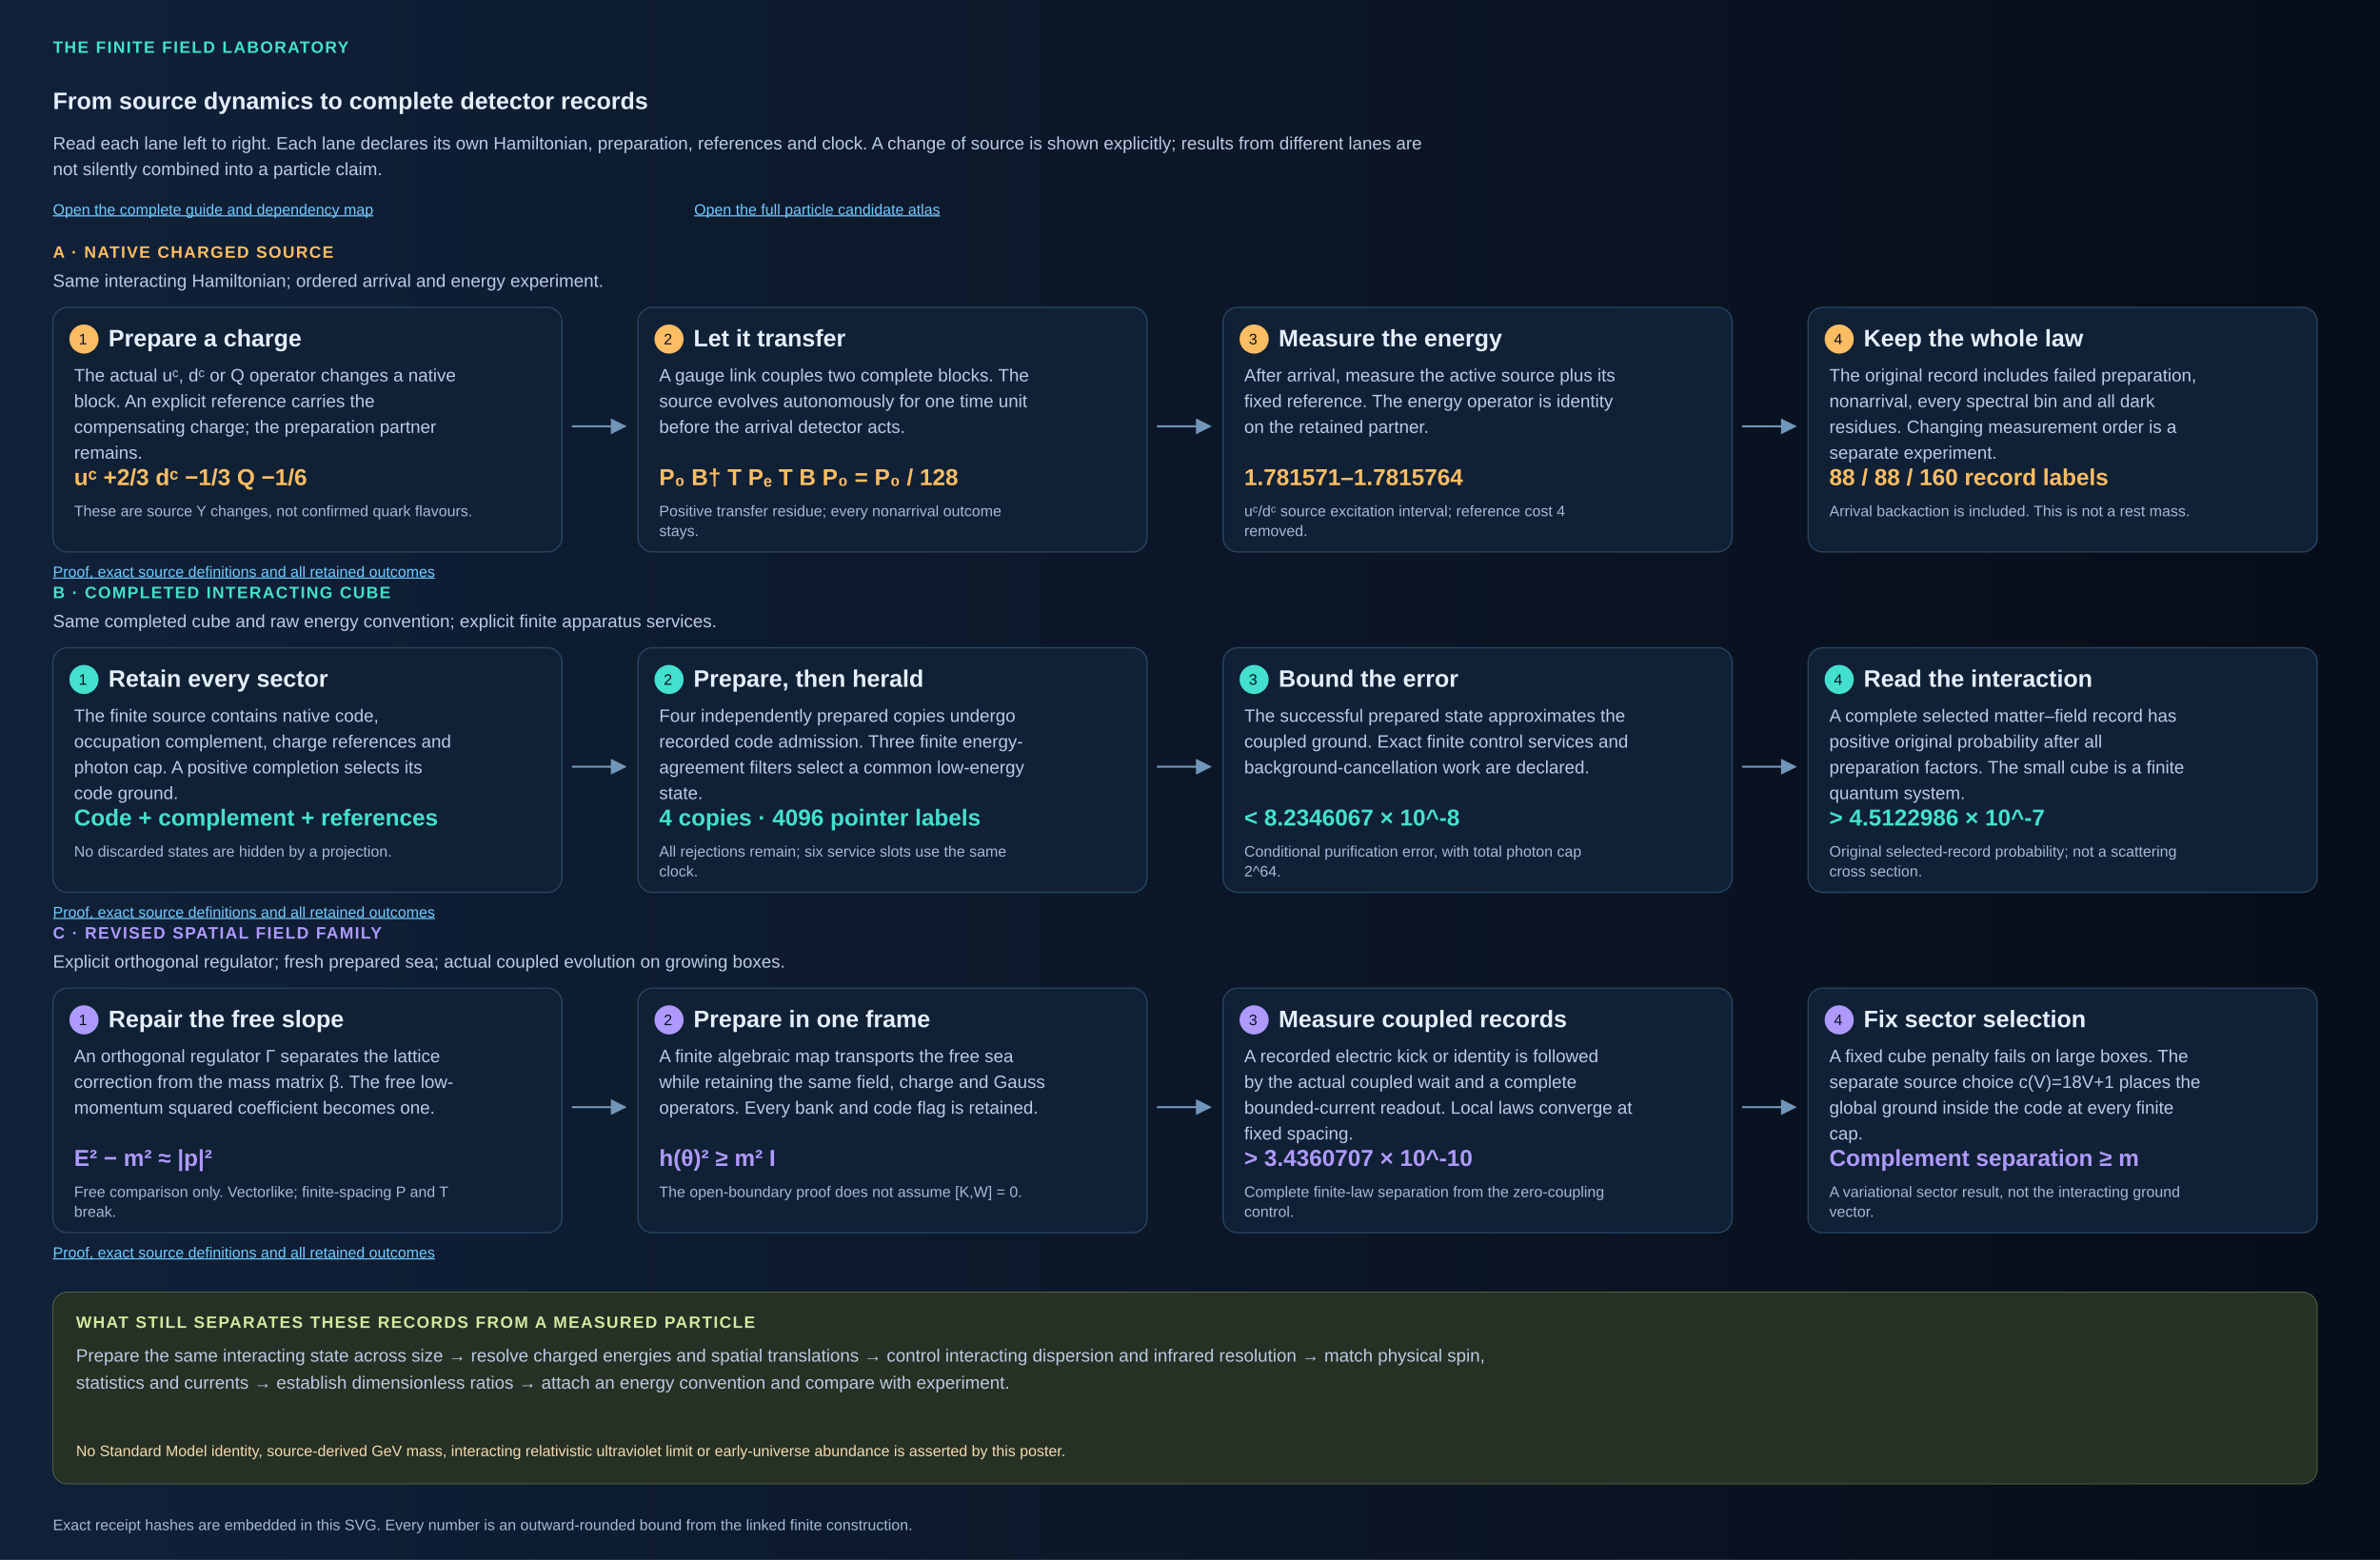
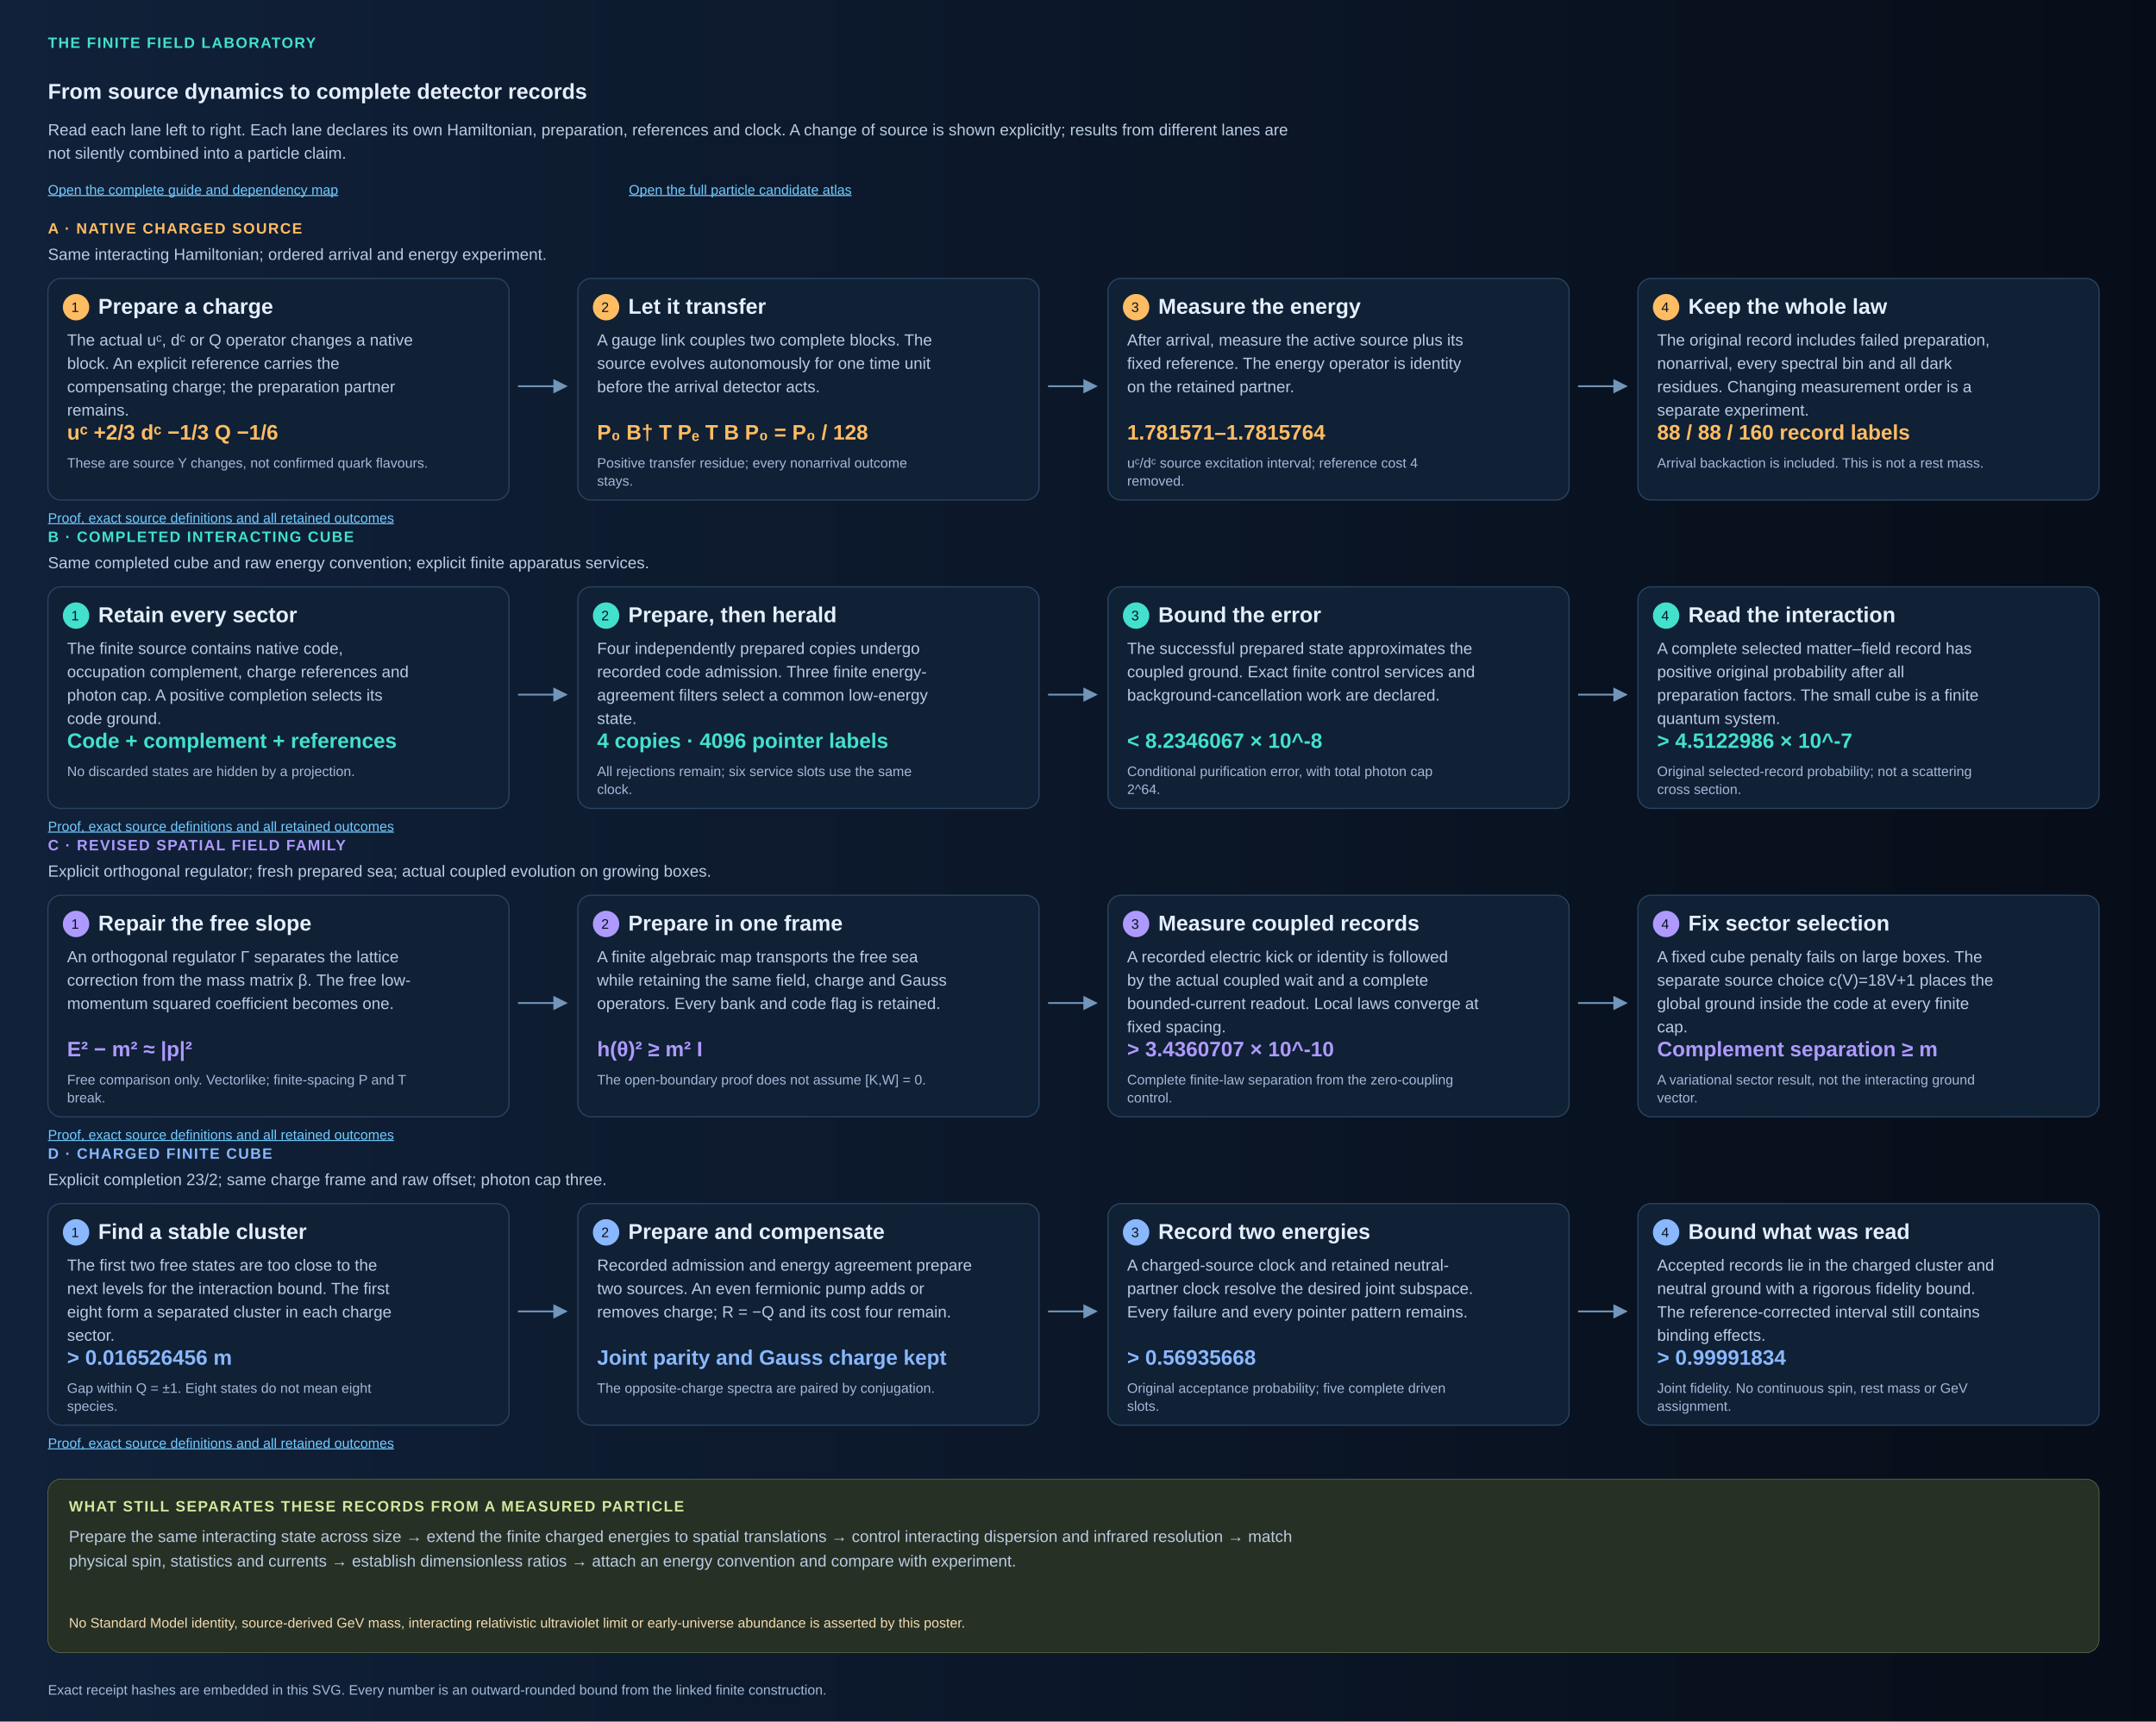
- <svg xmlns="http://www.w3.org/2000/svg" width="3600" height="2360" viewBox="0 0 3600 2360" role="img" aria-labelledby="title desc">
+ <svg xmlns="http://www.w3.org/2000/svg" width="3600" height="2875" viewBox="0 0 3600 2875" role="img" aria-labelledby="title desc">
  <defs>
    <linearGradient id="bg">
      <stop stop-color="#102139" />
      <stop offset="1" stop-color="#070d18" />
    </linearGradient>
    <marker id="arrow" markerWidth="9" markerHeight="9" refX="7" refY="4" orient="auto">
      <path d="M0 0 L8 4 L0 8" fill="#7296ba" />
    </marker>
  </defs>
-   <rect width="3600" height="2360" fill="url(#bg)" />
+   <rect width="3600" height="2875" fill="url(#bg)" />
  <style>text{font-family:Arial,Helvetica,sans-serif;fill:#e5efff}.body{font-size:27px;fill:#bacbe2}.small{font-size:23px;fill:#a2b9d7}.title{font-size:36px;font-weight:bold}.metric{font-size:35px;font-weight:bold}.label{font-size:25px;letter-spacing:2px;font-weight:bold}a text{text-decoration:underline}</style>
  <text x="80" y="80" class="label" style="fill:#43e0ce">THE FINITE FIELD LABORATORY</text>
  <text x="80" y="165" class="title">From source dynamics to complete detector records</text>
  <text x="80" y="226" class="body">Read each lane left to right. Each lane declares its own Hamiltonian, preparation, references and clock. A change of source is shown explicitly; results from different lanes are</text>
  <text x="80" y="265" class="body">not silently combined into a particle claim.</text>
  <a href="OPH_FINITE_FIELD_RECORDS.md" target="_blank">
    <text x="80" y="325" class="small" style="fill:#71cbff">Open the complete guide and dependency map</text>
  </a>
  <a href="OPH_PARTICLE_ATLAS_V3.svg" target="_blank">
    <text x="1050" y="325" class="small" style="fill:#71cbff">Open the full particle candidate atlas</text>
  </a>
  <text x="80" y="390" class="label" style="fill:#ffbd63">A · NATIVE CHARGED SOURCE</text>
  <text x="80" y="434" class="body">Same interacting Hamiltonian; ordered arrival and energy experiment.</text>
  <rect x="80" y="465" width="770" height="370" rx="22" fill="#102035" stroke="#294461" stroke-width="2" />
  <circle cx="127" cy="513" r="22" fill="#ffbd63" />
  <text x="119" y="521" class="small" style="fill:#07111e">1</text>
  <text x="164" y="524" class="title">Prepare a charge</text>
  <text x="112" y="577" class="body">The actual uᶜ, dᶜ or Q operator changes a native</text>
  <text x="112" y="616" class="body">block. An explicit reference carries the</text>
  <text x="112" y="655" class="body">compensating charge; the preparation partner</text>
  <text x="112" y="694" class="body">remains.</text>
  <text x="112" y="734" class="metric" style="fill:#ffbd63">uᶜ  +2/3   dᶜ  −1/3   Q  −1/6</text>
  <text x="112" y="781" class="small">These are source Y changes, not confirmed quark flavours.</text>
  <path d="M865 645 H945" stroke="#7296ba" stroke-width="3" marker-end="url(#arrow)" />
  <rect x="965" y="465" width="770" height="370" rx="22" fill="#102035" stroke="#294461" stroke-width="2" />
  <circle cx="1012" cy="513" r="22" fill="#ffbd63" />
  <text x="1004" y="521" class="small" style="fill:#07111e">2</text>
  <text x="1049" y="524" class="title">Let it transfer</text>
  <text x="997" y="577" class="body">A gauge link couples two complete blocks. The</text>
  <text x="997" y="616" class="body">source evolves autonomously for one time unit</text>
  <text x="997" y="655" class="body">before the arrival detector acts.</text>
  <text x="997" y="734" class="metric" style="fill:#ffbd63">P₀ B† T Pₑ T B P₀ = P₀ / 128</text>
  <text x="997" y="781" class="small">Positive transfer residue; every nonarrival outcome</text>
  <text x="997" y="811" class="small">stays.</text>
  <path d="M1750 645 H1830" stroke="#7296ba" stroke-width="3" marker-end="url(#arrow)" />
  <rect x="1850" y="465" width="770" height="370" rx="22" fill="#102035" stroke="#294461" stroke-width="2" />
  <circle cx="1897" cy="513" r="22" fill="#ffbd63" />
  <text x="1889" y="521" class="small" style="fill:#07111e">3</text>
  <text x="1934" y="524" class="title">Measure the energy</text>
  <text x="1882" y="577" class="body">After arrival, measure the active source plus its</text>
  <text x="1882" y="616" class="body">fixed reference. The energy operator is identity</text>
  <text x="1882" y="655" class="body">on the retained partner.</text>
  <text x="1882" y="734" class="metric" style="fill:#ffbd63">1.781571–1.7815764</text>
  <text x="1882" y="781" class="small">uᶜ/dᶜ source excitation interval; reference cost 4</text>
  <text x="1882" y="811" class="small">removed.</text>
  <path d="M2635 645 H2715" stroke="#7296ba" stroke-width="3" marker-end="url(#arrow)" />
  <rect x="2735" y="465" width="770" height="370" rx="22" fill="#102035" stroke="#294461" stroke-width="2" />
  <circle cx="2782" cy="513" r="22" fill="#ffbd63" />
  <text x="2774" y="521" class="small" style="fill:#07111e">4</text>
  <text x="2819" y="524" class="title">Keep the whole law</text>
  <text x="2767" y="577" class="body">The original record includes failed preparation,</text>
  <text x="2767" y="616" class="body">nonarrival, every spectral bin and all dark</text>
  <text x="2767" y="655" class="body">residues. Changing measurement order is a</text>
  <text x="2767" y="694" class="body">separate experiment.</text>
  <text x="2767" y="734" class="metric" style="fill:#ffbd63">88 / 88 / 160 record labels</text>
  <text x="2767" y="781" class="small">Arrival backaction is included. This is not a rest mass.</text>
  <a href="../../model/field_record_addenda/native_quark_spatial_spectrum/PROOF.md" target="_blank">
    <text x="80" y="873" class="small" style="fill:#71cbff">Proof, exact source definitions and all retained outcomes</text>
  </a>
  <text x="80" y="905" class="label" style="fill:#43e0ce">B · COMPLETED INTERACTING CUBE</text>
  <text x="80" y="949" class="body">Same completed cube and raw energy convention; explicit finite apparatus services.</text>
  <rect x="80" y="980" width="770" height="370" rx="22" fill="#102035" stroke="#294461" stroke-width="2" />
  <circle cx="127" cy="1028" r="22" fill="#43e0ce" />
  <text x="119" y="1036" class="small" style="fill:#07111e">1</text>
  <text x="164" y="1039" class="title">Retain every sector</text>
  <text x="112" y="1092" class="body">The finite source contains native code,</text>
  <text x="112" y="1131" class="body">occupation complement, charge references and</text>
  <text x="112" y="1170" class="body">photon cap. A positive completion selects its</text>
  <text x="112" y="1209" class="body">code ground.</text>
  <text x="112" y="1249" class="metric" style="fill:#43e0ce">Code + complement + references</text>
  <text x="112" y="1296" class="small">No discarded states are hidden by a projection.</text>
  <path d="M865 1160 H945" stroke="#7296ba" stroke-width="3" marker-end="url(#arrow)" />
  <rect x="965" y="980" width="770" height="370" rx="22" fill="#102035" stroke="#294461" stroke-width="2" />
  <circle cx="1012" cy="1028" r="22" fill="#43e0ce" />
  <text x="1004" y="1036" class="small" style="fill:#07111e">2</text>
  <text x="1049" y="1039" class="title">Prepare, then herald</text>
  <text x="997" y="1092" class="body">Four independently prepared copies undergo</text>
  <text x="997" y="1131" class="body">recorded code admission. Three finite energy-</text>
  <text x="997" y="1170" class="body">agreement filters select a common low-energy</text>
  <text x="997" y="1209" class="body">state.</text>
  <text x="997" y="1249" class="metric" style="fill:#43e0ce">4 copies · 4096 pointer labels</text>
  <text x="997" y="1296" class="small">All rejections remain; six service slots use the same</text>
  <text x="997" y="1326" class="small">clock.</text>
  <path d="M1750 1160 H1830" stroke="#7296ba" stroke-width="3" marker-end="url(#arrow)" />
  <rect x="1850" y="980" width="770" height="370" rx="22" fill="#102035" stroke="#294461" stroke-width="2" />
  <circle cx="1897" cy="1028" r="22" fill="#43e0ce" />
  <text x="1889" y="1036" class="small" style="fill:#07111e">3</text>
  <text x="1934" y="1039" class="title">Bound the error</text>
  <text x="1882" y="1092" class="body">The successful prepared state approximates the</text>
  <text x="1882" y="1131" class="body">coupled ground. Exact finite control services and</text>
  <text x="1882" y="1170" class="body">background-cancellation work are declared.</text>
  <text x="1882" y="1249" class="metric" style="fill:#43e0ce">&lt; 8.2346067 × 10^-8</text>
  <text x="1882" y="1296" class="small">Conditional purification error, with total photon cap</text>
  <text x="1882" y="1326" class="small">2^64.</text>
  <path d="M2635 1160 H2715" stroke="#7296ba" stroke-width="3" marker-end="url(#arrow)" />
  <rect x="2735" y="980" width="770" height="370" rx="22" fill="#102035" stroke="#294461" stroke-width="2" />
  <circle cx="2782" cy="1028" r="22" fill="#43e0ce" />
  <text x="2774" y="1036" class="small" style="fill:#07111e">4</text>
  <text x="2819" y="1039" class="title">Read the interaction</text>
  <text x="2767" y="1092" class="body">A complete selected matter–field record has</text>
  <text x="2767" y="1131" class="body">positive original probability after all</text>
  <text x="2767" y="1170" class="body">preparation factors. The small cube is a finite</text>
  <text x="2767" y="1209" class="body">quantum system.</text>
  <text x="2767" y="1249" class="metric" style="fill:#43e0ce">&gt; 4.5122986 × 10^-7</text>
  <text x="2767" y="1296" class="small">Original selected-record probability; not a scattering</text>
  <text x="2767" y="1326" class="small">cross section.</text>
  <a href="../../model/field_record_addenda/native_code_ground_preparation/PROOF.md" target="_blank">
    <text x="80" y="1388" class="small" style="fill:#71cbff">Proof, exact source definitions and all retained outcomes</text>
  </a>
  <text x="80" y="1420" class="label" style="fill:#ae9aff">C · REVISED SPATIAL FIELD FAMILY</text>
  <text x="80" y="1464" class="body">Explicit orthogonal regulator; fresh prepared sea; actual coupled evolution on growing boxes.</text>
  <rect x="80" y="1495" width="770" height="370" rx="22" fill="#102035" stroke="#294461" stroke-width="2" />
  <circle cx="127" cy="1543" r="22" fill="#ae9aff" />
  <text x="119" y="1551" class="small" style="fill:#07111e">1</text>
  <text x="164" y="1554" class="title">Repair the free slope</text>
  <text x="112" y="1607" class="body">An orthogonal regulator Γ separates the lattice</text>
  <text x="112" y="1646" class="body">correction from the mass matrix β. The free low-</text>
  <text x="112" y="1685" class="body">momentum squared coefficient becomes one.</text>
  <text x="112" y="1764" class="metric" style="fill:#ae9aff">E² − m² ≈ |p|²</text>
  <text x="112" y="1811" class="small">Free comparison only. Vectorlike; finite-spacing P and T</text>
  <text x="112" y="1841" class="small">break.</text>
  <path d="M865 1675 H945" stroke="#7296ba" stroke-width="3" marker-end="url(#arrow)" />
  <rect x="965" y="1495" width="770" height="370" rx="22" fill="#102035" stroke="#294461" stroke-width="2" />
  <circle cx="1012" cy="1543" r="22" fill="#ae9aff" />
  <text x="1004" y="1551" class="small" style="fill:#07111e">2</text>
  <text x="1049" y="1554" class="title">Prepare in one frame</text>
  <text x="997" y="1607" class="body">A finite algebraic map transports the free sea</text>
  <text x="997" y="1646" class="body">while retaining the same field, charge and Gauss</text>
  <text x="997" y="1685" class="body">operators. Every bank and code flag is retained.</text>
  <text x="997" y="1764" class="metric" style="fill:#ae9aff">h(θ)² ≥ m² I</text>
  <text x="997" y="1811" class="small">The open-boundary proof does not assume [K,W] = 0.</text>
  <path d="M1750 1675 H1830" stroke="#7296ba" stroke-width="3" marker-end="url(#arrow)" />
  <rect x="1850" y="1495" width="770" height="370" rx="22" fill="#102035" stroke="#294461" stroke-width="2" />
  <circle cx="1897" cy="1543" r="22" fill="#ae9aff" />
  <text x="1889" y="1551" class="small" style="fill:#07111e">3</text>
  <text x="1934" y="1554" class="title">Measure coupled records</text>
  <text x="1882" y="1607" class="body">A recorded electric kick or identity is followed</text>
  <text x="1882" y="1646" class="body">by the actual coupled wait and a complete</text>
  <text x="1882" y="1685" class="body">bounded-current readout. Local laws converge at</text>
  <text x="1882" y="1724" class="body">fixed spacing.</text>
  <text x="1882" y="1764" class="metric" style="fill:#ae9aff">&gt; 3.4360707 × 10^-10</text>
  <text x="1882" y="1811" class="small">Complete finite-law separation from the zero-coupling</text>
  <text x="1882" y="1841" class="small">control.</text>
  <path d="M2635 1675 H2715" stroke="#7296ba" stroke-width="3" marker-end="url(#arrow)" />
  <rect x="2735" y="1495" width="770" height="370" rx="22" fill="#102035" stroke="#294461" stroke-width="2" />
  <circle cx="2782" cy="1543" r="22" fill="#ae9aff" />
  <text x="2774" y="1551" class="small" style="fill:#07111e">4</text>
  <text x="2819" y="1554" class="title">Fix sector selection</text>
  <text x="2767" y="1607" class="body">A fixed cube penalty fails on large boxes. The</text>
  <text x="2767" y="1646" class="body">separate source choice c(V)=18V+1 places the</text>
  <text x="2767" y="1685" class="body">global ground inside the code at every finite</text>
  <text x="2767" y="1724" class="body">cap.</text>
  <text x="2767" y="1764" class="metric" style="fill:#ae9aff">Complement separation ≥ m</text>
  <text x="2767" y="1811" class="small">A variational sector result, not the interacting ground</text>
  <text x="2767" y="1841" class="small">vector.</text>
  <a href="../../model/field_record_addenda/native_orthogonal_wilson_spatial_join/PROOF.md" target="_blank">
    <text x="80" y="1903" class="small" style="fill:#71cbff">Proof, exact source definitions and all retained outcomes</text>
  </a>
-   <rect x="80" y="1955" width="3425" height="290" rx="22" fill="#263024" stroke="#64794f" />
-   <text x="115" y="2009" class="label" style="fill:#d1e99f">WHAT STILL SEPARATES THESE RECORDS FROM A MEASURED PARTICLE</text>
-   <text x="115" y="2060" class="body">Prepare the same interacting state across size → resolve charged energies and spatial translations → control interacting dispersion and infrared resolution → match physical spin,</text>
-   <text x="115" y="2101" class="body">statistics and currents → establish dimensionless ratios → attach an energy convention and compare with experiment.</text>
-   <text x="115" y="2203" class="small" style="fill:#f3dbb0">No Standard Model identity, source-derived GeV mass, interacting relativistic ultraviolet limit or early-universe abundance is asserted by this poster.</text>
-   <text x="80" y="2315" class="small">Exact receipt hashes are embedded in this SVG. Every number is an outward-rounded bound from the linked finite construction.</text>
+   <text x="80" y="1935" class="label" style="fill:#89b8ff">D · CHARGED FINITE CUBE</text>
+   <text x="80" y="1979" class="body">Explicit completion 23/2; same charge frame and raw offset; photon cap three.</text>
+   <rect x="80" y="2010" width="770" height="370" rx="22" fill="#102035" stroke="#294461" stroke-width="2" />
+   <circle cx="127" cy="2058" r="22" fill="#89b8ff" />
+   <text x="119" y="2066" class="small" style="fill:#07111e">1</text>
+   <text x="164" y="2069" class="title">Find a stable cluster</text>
+   <text x="112" y="2122" class="body">The first two free states are too close to the</text>
+   <text x="112" y="2161" class="body">next levels for the interaction bound. The first</text>
+   <text x="112" y="2200" class="body">eight form a separated cluster in each charge</text>
+   <text x="112" y="2239" class="body">sector.</text>
+   <text x="112" y="2279" class="metric" style="fill:#89b8ff">&gt; 0.016526456 m</text>
+   <text x="112" y="2326" class="small">Gap within Q = ±1. Eight states do not mean eight</text>
+   <text x="112" y="2356" class="small">species.</text>
+   <path d="M865 2190 H945" stroke="#7296ba" stroke-width="3" marker-end="url(#arrow)" />
+   <rect x="965" y="2010" width="770" height="370" rx="22" fill="#102035" stroke="#294461" stroke-width="2" />
+   <circle cx="1012" cy="2058" r="22" fill="#89b8ff" />
+   <text x="1004" y="2066" class="small" style="fill:#07111e">2</text>
+   <text x="1049" y="2069" class="title">Prepare and compensate</text>
+   <text x="997" y="2122" class="body">Recorded admission and energy agreement prepare</text>
+   <text x="997" y="2161" class="body">two sources. An even fermionic pump adds or</text>
+   <text x="997" y="2200" class="body">removes charge; R = −Q and its cost four remain.</text>
+   <text x="997" y="2279" class="metric" style="fill:#89b8ff">Joint parity and Gauss charge kept</text>
+   <text x="997" y="2326" class="small">The opposite-charge spectra are paired by conjugation.</text>
+   <path d="M1750 2190 H1830" stroke="#7296ba" stroke-width="3" marker-end="url(#arrow)" />
+   <rect x="1850" y="2010" width="770" height="370" rx="22" fill="#102035" stroke="#294461" stroke-width="2" />
+   <circle cx="1897" cy="2058" r="22" fill="#89b8ff" />
+   <text x="1889" y="2066" class="small" style="fill:#07111e">3</text>
+   <text x="1934" y="2069" class="title">Record two energies</text>
+   <text x="1882" y="2122" class="body">A charged-source clock and retained neutral-</text>
+   <text x="1882" y="2161" class="body">partner clock resolve the desired joint subspace.</text>
+   <text x="1882" y="2200" class="body">Every failure and every pointer pattern remains.</text>
+   <text x="1882" y="2279" class="metric" style="fill:#89b8ff">&gt; 0.56935668</text>
+   <text x="1882" y="2326" class="small">Original acceptance probability; five complete driven</text>
+   <text x="1882" y="2356" class="small">slots.</text>
+   <path d="M2635 2190 H2715" stroke="#7296ba" stroke-width="3" marker-end="url(#arrow)" />
+   <rect x="2735" y="2010" width="770" height="370" rx="22" fill="#102035" stroke="#294461" stroke-width="2" />
+   <circle cx="2782" cy="2058" r="22" fill="#89b8ff" />
+   <text x="2774" y="2066" class="small" style="fill:#07111e">4</text>
+   <text x="2819" y="2069" class="title">Bound what was read</text>
+   <text x="2767" y="2122" class="body">Accepted records lie in the charged cluster and</text>
+   <text x="2767" y="2161" class="body">neutral ground with a rigorous fidelity bound.</text>
+   <text x="2767" y="2200" class="body">The reference-corrected interval still contains</text>
+   <text x="2767" y="2239" class="body">binding effects.</text>
+   <text x="2767" y="2279" class="metric" style="fill:#89b8ff">&gt; 0.99991834</text>
+   <text x="2767" y="2326" class="small">Joint fidelity. No continuous spin, rest mass or GeV</text>
+   <text x="2767" y="2356" class="small">assignment.</text>
+   <a href="../../model/field_record_addenda/native_orthogonal_wilson_charged_band/PROOF.md" target="_blank">
+     <text x="80" y="2418" class="small" style="fill:#71cbff">Proof, exact source definitions and all retained outcomes</text>
+   </a>
+   <rect x="80" y="2470" width="3425" height="290" rx="22" fill="#263024" stroke="#64794f" />
+   <text x="115" y="2524" class="label" style="fill:#d1e99f">WHAT STILL SEPARATES THESE RECORDS FROM A MEASURED PARTICLE</text>
+   <text x="115" y="2575" class="body">Prepare the same interacting state across size → extend the finite charged energies to spatial translations → control interacting dispersion and infrared resolution → match</text>
+   <text x="115" y="2616" class="body">physical spin, statistics and currents → establish dimensionless ratios → attach an energy convention and compare with experiment.</text>
+   <text x="115" y="2718" class="small" style="fill:#f3dbb0">No Standard Model identity, source-derived GeV mass, interacting relativistic ultraviolet limit or early-universe abundance is asserted by this poster.</text>
+   <text x="80" y="2830" class="small">Exact receipt hashes are embedded in this SVG. Every number is an outward-rounded bound from the linked finite construction.</text>
</svg>
